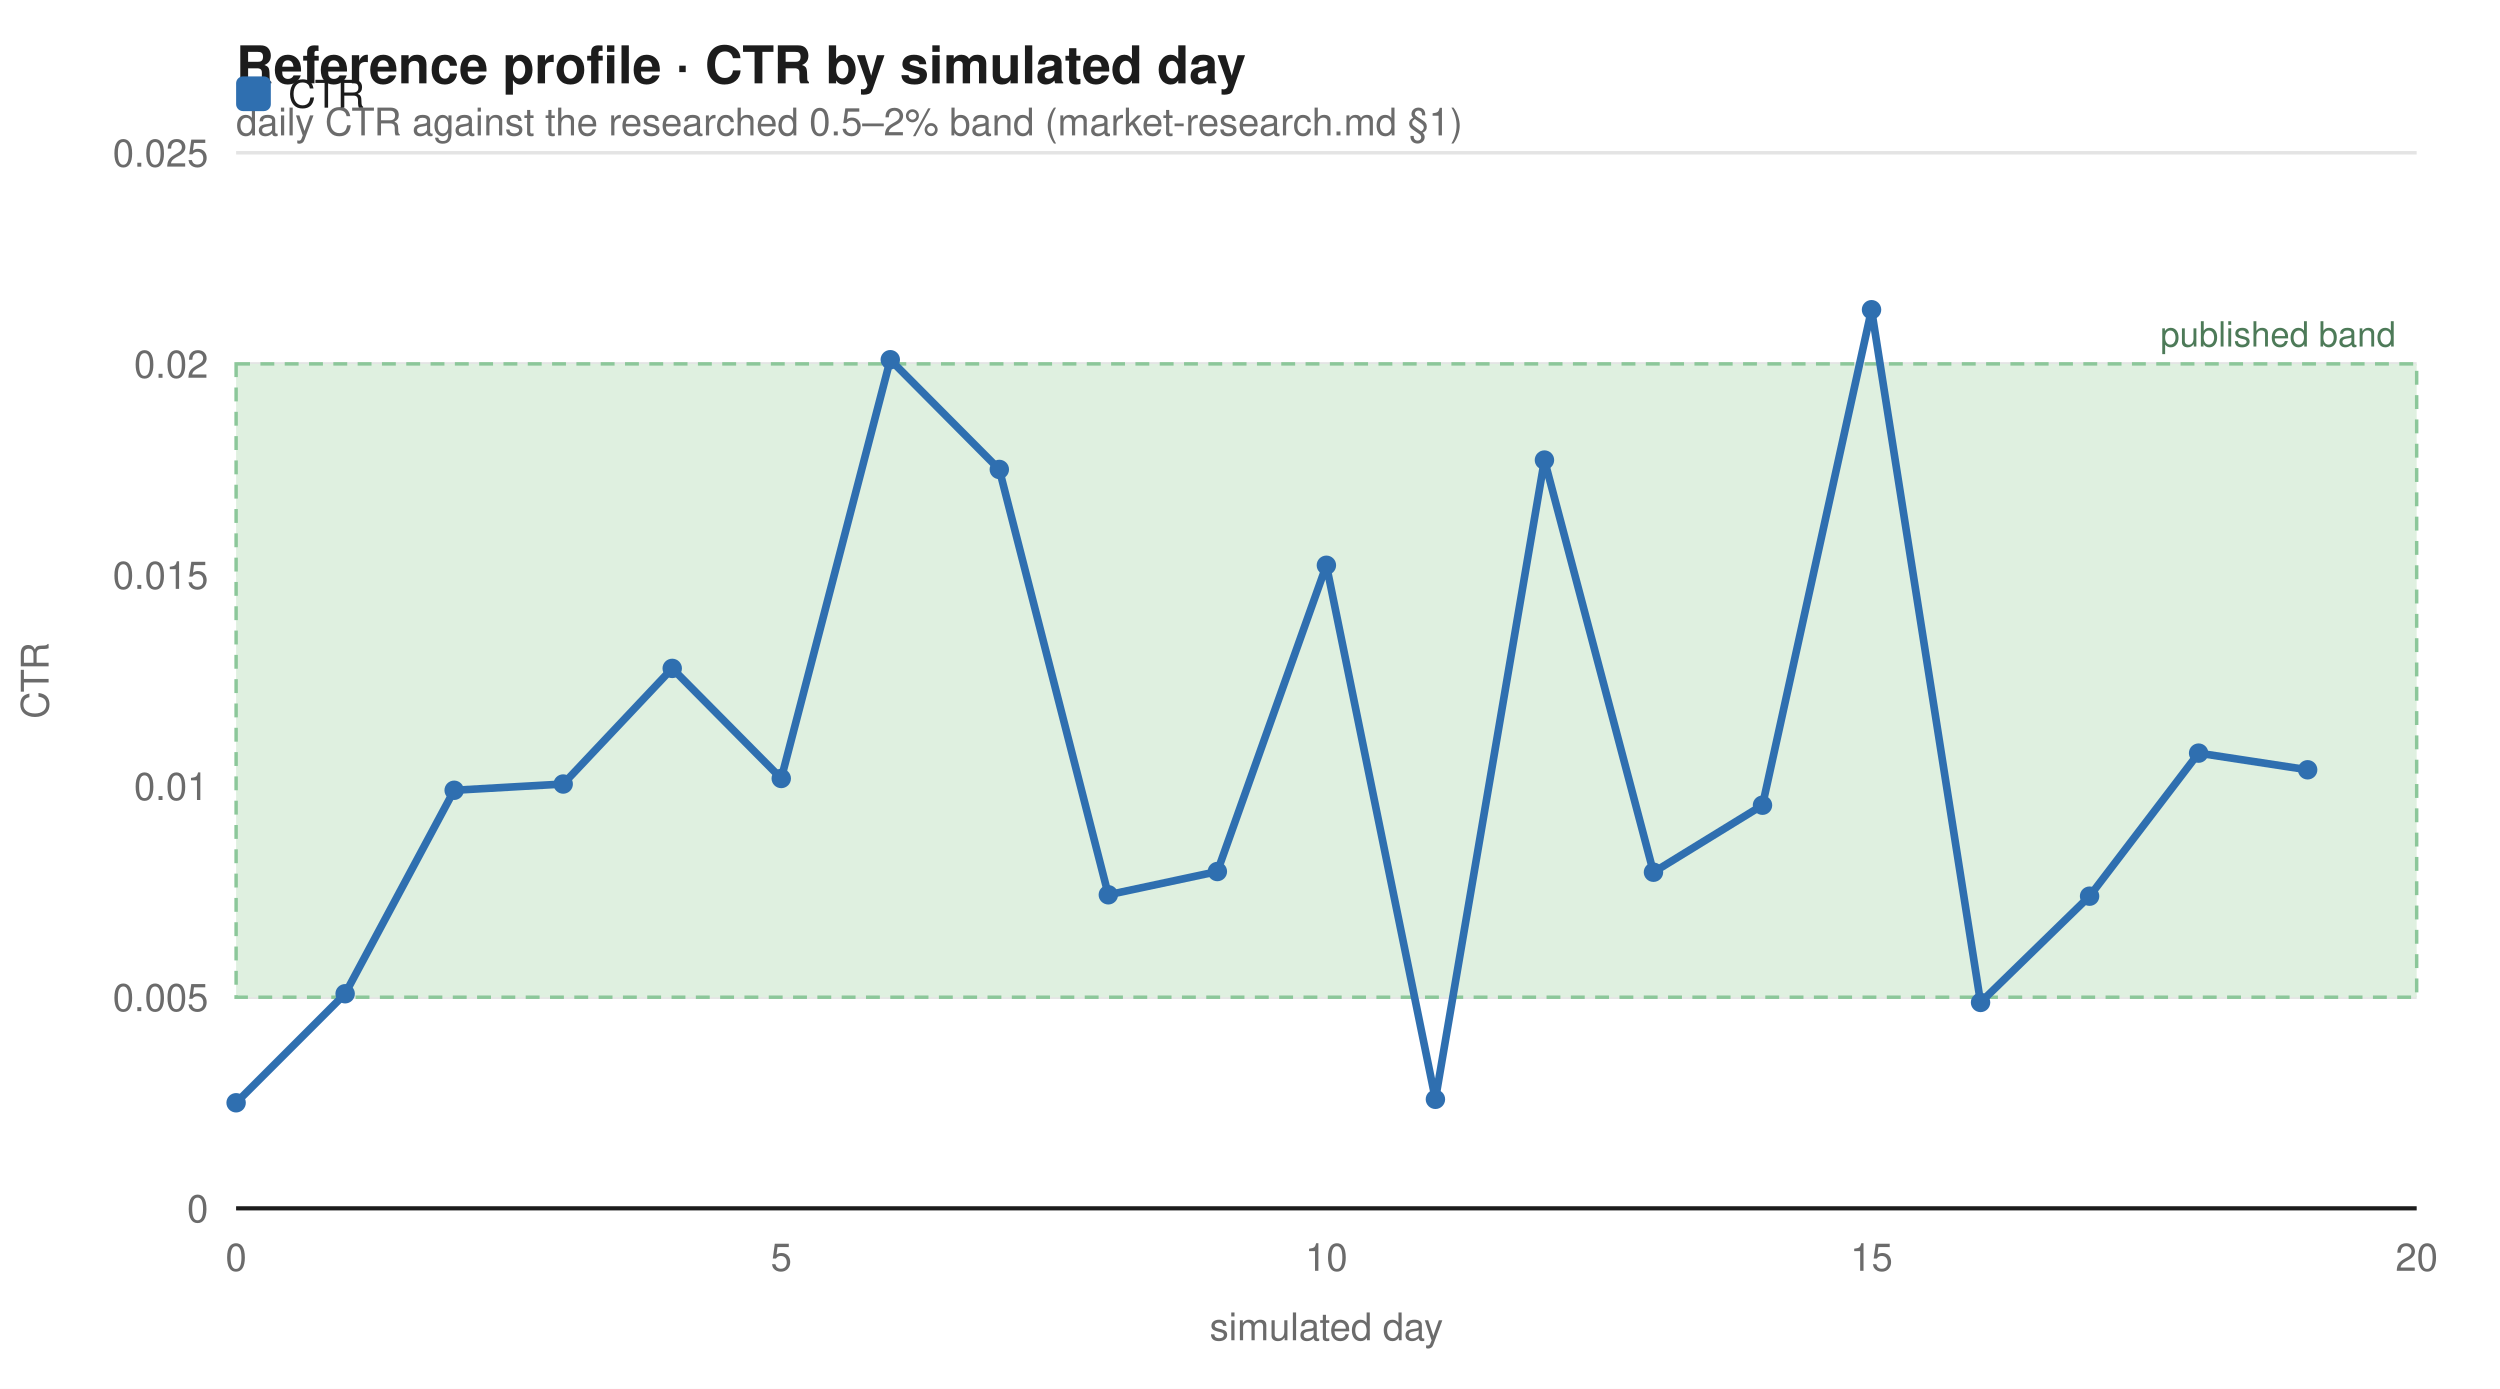
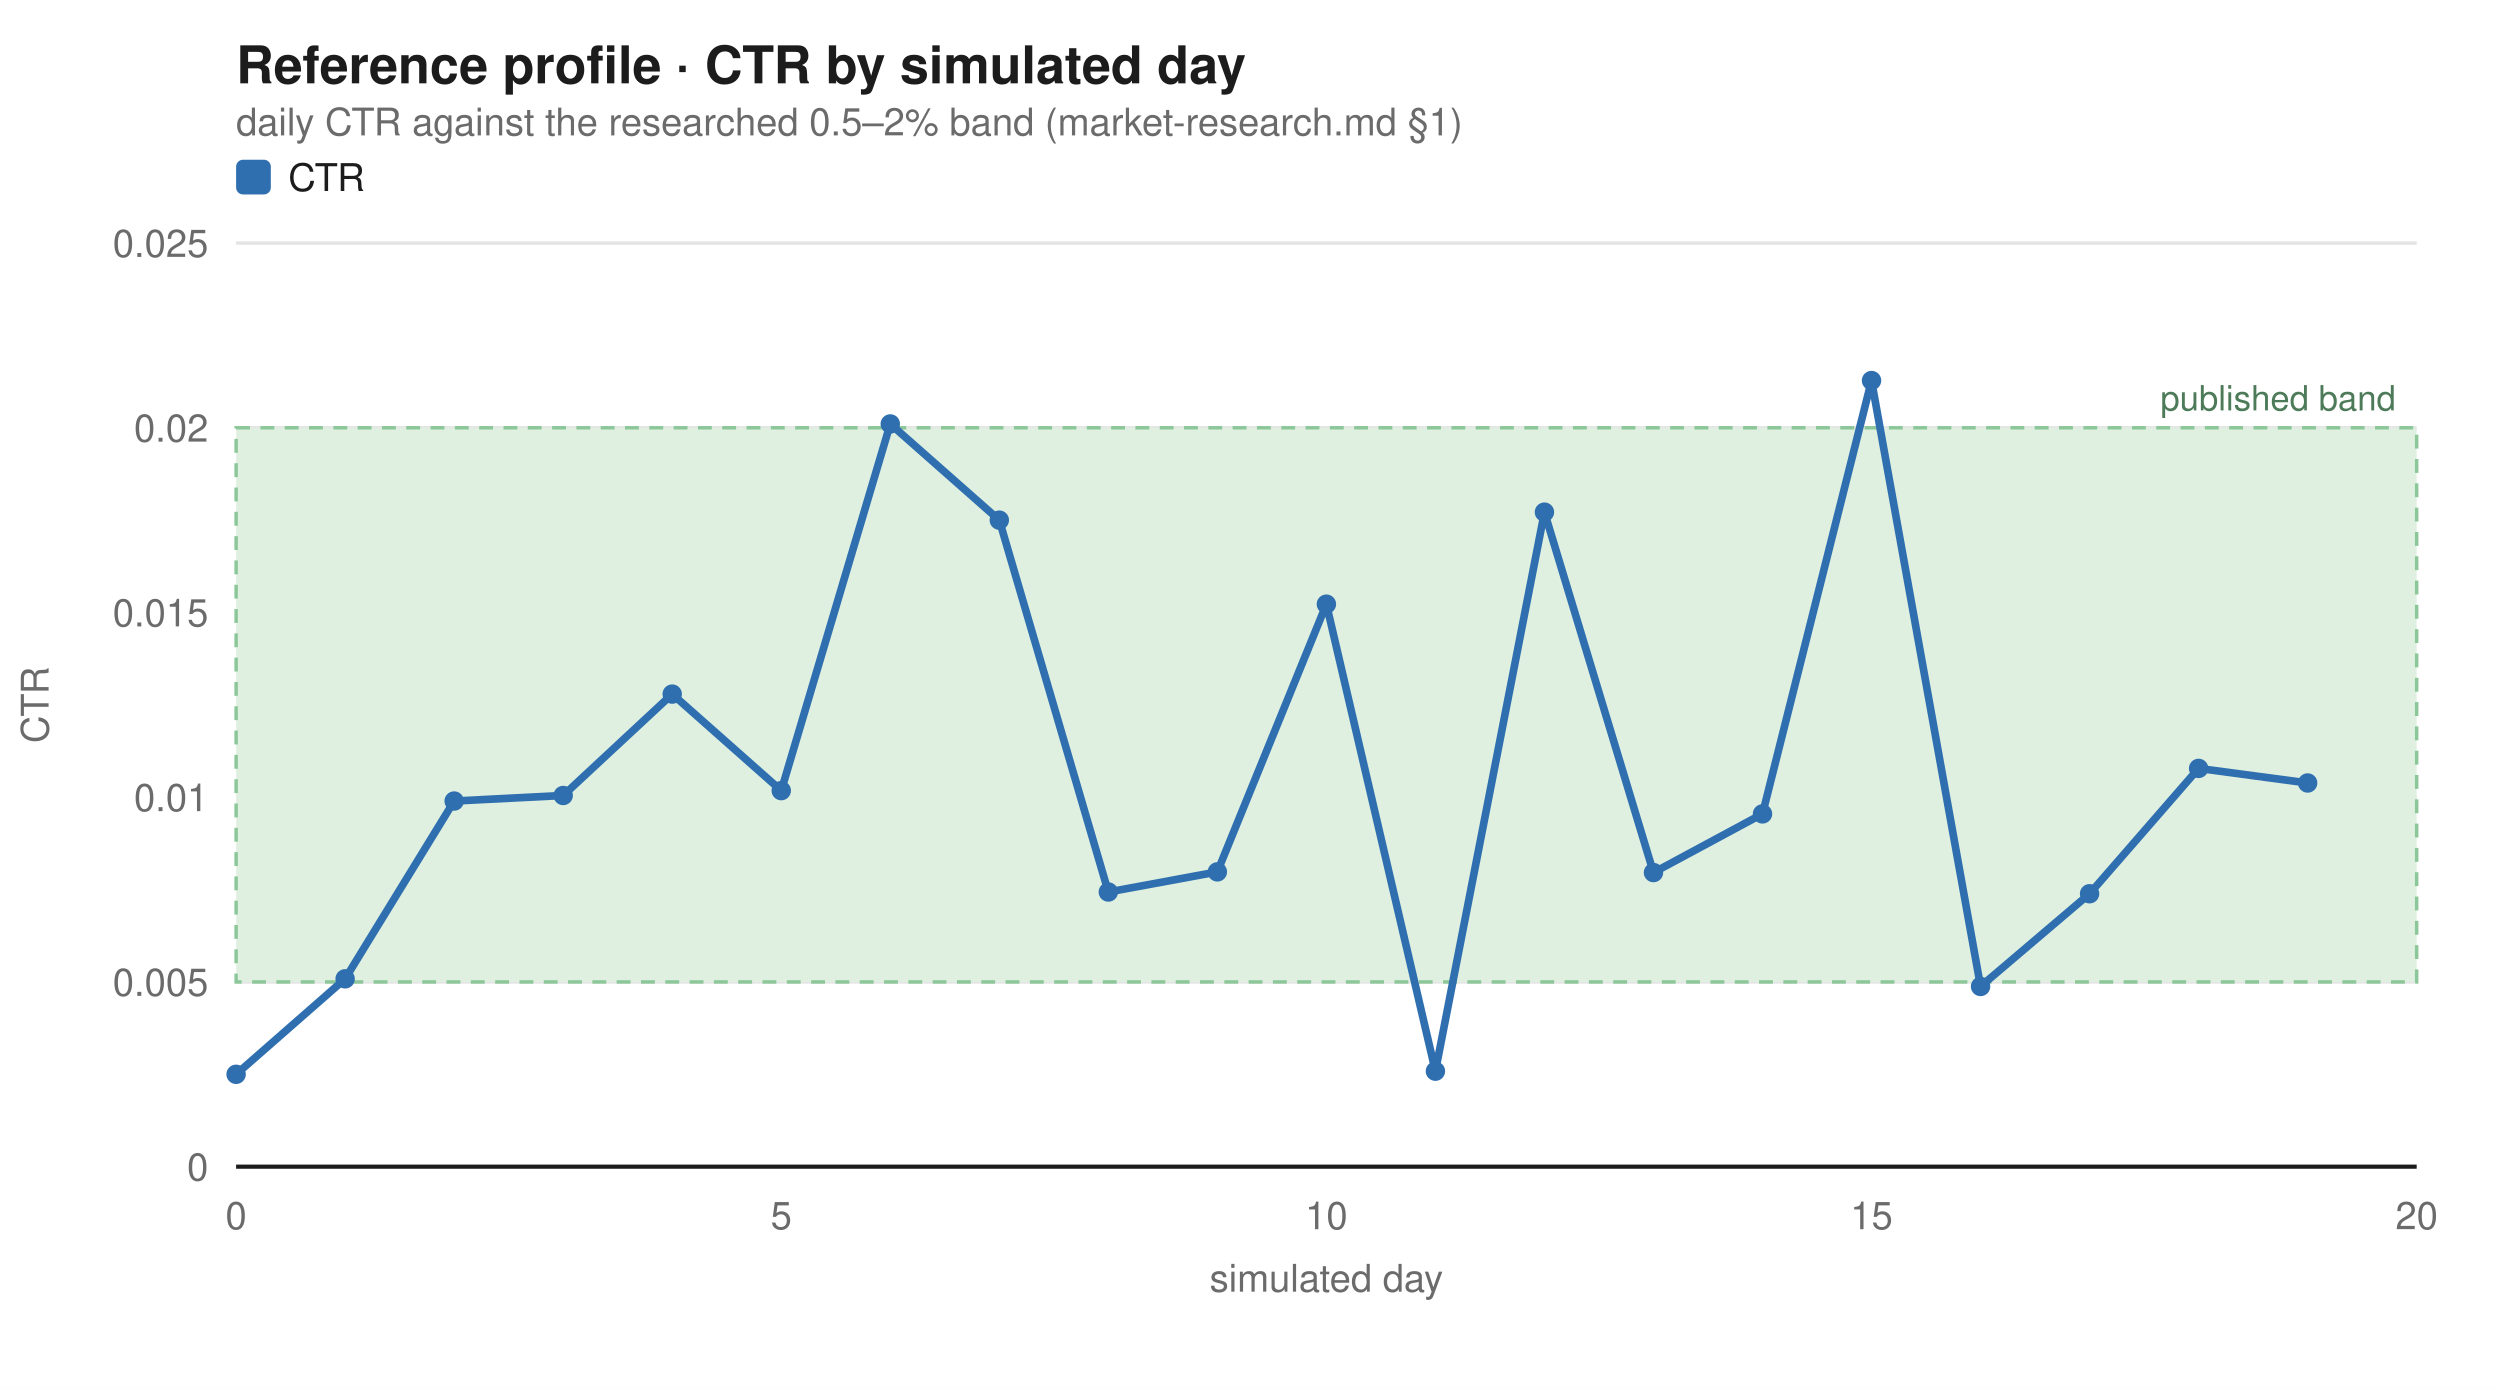
<svg xmlns="http://www.w3.org/2000/svg" width="720" height="400" viewBox="0 0 720 400" font-family="ui-sans-serif,-apple-system,Segoe UI,Helvetica,Arial,sans-serif">
  <rect width="720" height="400" fill="#ffffff" />
  <text x="68" y="24" font-size="15" font-weight="600" fill="#1c1c1c">Reference profile · CTR by simulated day</text>
  <text x="68" y="39" font-size="11" fill="#6b6b6b">daily CTR against the researched 0.5–2% band (market-research.md §1)</text>
-   <text x="14" y="196" font-size="11" fill="#6b6b6b" transform="rotate(-90 14 196)" text-anchor="middle">CTR</text>
-   <text x="382" y="386" font-size="11" fill="#6b6b6b" text-anchor="middle">simulated day</text>
-   <rect x="68" y="22" width="10" height="10" fill="#2f6fb0" rx="2" />
-   <text x="83" y="31" font-size="11" fill="#1c1c1c">CTR</text>
-   <line x1="68" y1="348.0" x2="696" y2="348.0" stroke="#e4e4e4" stroke-width="1" />
-   <text x="60" y="352.0" text-anchor="end" font-size="11" fill="#6b6b6b">0</text>
-   <line x1="68" y1="287.2" x2="696" y2="287.2" stroke="#e4e4e4" stroke-width="1" />
-   <text x="60" y="291.2" text-anchor="end" font-size="11" fill="#6b6b6b">0.005</text>
-   <line x1="68" y1="226.4" x2="696" y2="226.4" stroke="#e4e4e4" stroke-width="1" />
-   <text x="60" y="230.4" text-anchor="end" font-size="11" fill="#6b6b6b">0.01</text>
-   <line x1="68" y1="165.6" x2="696" y2="165.6" stroke="#e4e4e4" stroke-width="1" />
-   <text x="60" y="169.6" text-anchor="end" font-size="11" fill="#6b6b6b">0.015</text>
-   <line x1="68" y1="104.8" x2="696" y2="104.8" stroke="#e4e4e4" stroke-width="1" />
-   <text x="60" y="108.8" text-anchor="end" font-size="11" fill="#6b6b6b">0.02</text>
-   <line x1="68" y1="44.0" x2="696" y2="44.0" stroke="#e4e4e4" stroke-width="1" />
-   <text x="60" y="48.0" text-anchor="end" font-size="11" fill="#6b6b6b">0.025</text>
-   <text x="68.0" y="366" text-anchor="middle" font-size="11" fill="#6b6b6b">0</text>
-   <text x="225.0" y="366" text-anchor="middle" font-size="11" fill="#6b6b6b">5</text>
-   <text x="382.0" y="366" text-anchor="middle" font-size="11" fill="#6b6b6b">10</text>
-   <text x="539.0" y="366" text-anchor="middle" font-size="11" fill="#6b6b6b">15</text>
-   <text x="696.0" y="366" text-anchor="middle" font-size="11" fill="#6b6b6b">20</text>
-   <line x1="68" y1="348" x2="696" y2="348" stroke="#1c1c1c" stroke-width="1.2" />
-   <rect x="68" y="104.8" width="628" height="182.4" fill="#dff0e0" stroke="#8cc79a" stroke-width="1" stroke-dasharray="4 3" />
-   <text x="690" y="99.8" text-anchor="end" font-size="10" fill="#4d7a58">published band</text>
-   <path d="M68.0,317.6 L99.4,286.2 L130.8,227.6 L162.2,225.8 L193.6,192.5 L225.0,224.2 L256.4,103.6 L287.8,135.2 L319.2,257.7 L350.6,251.0 L382.0,162.8 L413.4,316.6 L444.8,132.5 L476.2,251.2 L507.6,231.9 L539.0,89.2 L570.4,288.7 L601.8,258.1 L633.2,216.9 L664.6,221.7" fill="none" stroke="#2f6fb0" stroke-width="2.2" stroke-linejoin="round" />
-   <circle cx="68.0" cy="317.6" r="2.8" fill="#2f6fb0" />
-   <circle cx="99.4" cy="286.2" r="2.8" fill="#2f6fb0" />
-   <circle cx="130.8" cy="227.6" r="2.8" fill="#2f6fb0" />
-   <circle cx="162.2" cy="225.8" r="2.8" fill="#2f6fb0" />
-   <circle cx="193.6" cy="192.5" r="2.8" fill="#2f6fb0" />
-   <circle cx="225.0" cy="224.2" r="2.8" fill="#2f6fb0" />
-   <circle cx="256.4" cy="103.6" r="2.8" fill="#2f6fb0" />
-   <circle cx="287.8" cy="135.2" r="2.8" fill="#2f6fb0" />
-   <circle cx="319.2" cy="257.7" r="2.8" fill="#2f6fb0" />
-   <circle cx="350.6" cy="251.0" r="2.8" fill="#2f6fb0" />
-   <circle cx="382.0" cy="162.8" r="2.8" fill="#2f6fb0" />
-   <circle cx="413.4" cy="316.6" r="2.8" fill="#2f6fb0" />
-   <circle cx="444.8" cy="132.5" r="2.8" fill="#2f6fb0" />
-   <circle cx="476.2" cy="251.2" r="2.8" fill="#2f6fb0" />
-   <circle cx="507.6" cy="231.9" r="2.8" fill="#2f6fb0" />
-   <circle cx="539.0" cy="89.2" r="2.8" fill="#2f6fb0" />
-   <circle cx="570.4" cy="288.7" r="2.8" fill="#2f6fb0" />
-   <circle cx="601.8" cy="258.1" r="2.8" fill="#2f6fb0" />
-   <circle cx="633.2" cy="216.9" r="2.8" fill="#2f6fb0" />
-   <circle cx="664.6" cy="221.7" r="2.8" fill="#2f6fb0" />
+   <text x="14" y="203" font-size="11" fill="#6b6b6b" transform="rotate(-90 14 203)" text-anchor="middle">CTR</text>
+   <text x="382" y="372" font-size="11" fill="#6b6b6b" text-anchor="middle">simulated day</text>
+   <rect x="68" y="46" width="10" height="10" fill="#2f6fb0" rx="2" />
+   <text x="83" y="55" font-size="11" fill="#1c1c1c">CTR</text>
+   <line x1="68" y1="336.0" x2="696" y2="336.0" stroke="#e4e4e4" stroke-width="1" />
+   <text x="60" y="340.0" text-anchor="end" font-size="11" fill="#6b6b6b">0</text>
+   <line x1="68" y1="282.8" x2="696" y2="282.8" stroke="#e4e4e4" stroke-width="1" />
+   <text x="60" y="286.8" text-anchor="end" font-size="11" fill="#6b6b6b">0.005</text>
+   <line x1="68" y1="229.6" x2="696" y2="229.6" stroke="#e4e4e4" stroke-width="1" />
+   <text x="60" y="233.6" text-anchor="end" font-size="11" fill="#6b6b6b">0.01</text>
+   <line x1="68" y1="176.4" x2="696" y2="176.4" stroke="#e4e4e4" stroke-width="1" />
+   <text x="60" y="180.4" text-anchor="end" font-size="11" fill="#6b6b6b">0.015</text>
+   <line x1="68" y1="123.2" x2="696" y2="123.2" stroke="#e4e4e4" stroke-width="1" />
+   <text x="60" y="127.2" text-anchor="end" font-size="11" fill="#6b6b6b">0.02</text>
+   <line x1="68" y1="70.0" x2="696" y2="70.0" stroke="#e4e4e4" stroke-width="1" />
+   <text x="60" y="74.0" text-anchor="end" font-size="11" fill="#6b6b6b">0.025</text>
+   <text x="68.0" y="354" text-anchor="middle" font-size="11" fill="#6b6b6b">0</text>
+   <text x="225.0" y="354" text-anchor="middle" font-size="11" fill="#6b6b6b">5</text>
+   <text x="382.0" y="354" text-anchor="middle" font-size="11" fill="#6b6b6b">10</text>
+   <text x="539.0" y="354" text-anchor="middle" font-size="11" fill="#6b6b6b">15</text>
+   <text x="696.0" y="354" text-anchor="middle" font-size="11" fill="#6b6b6b">20</text>
+   <line x1="68" y1="336" x2="696" y2="336" stroke="#1c1c1c" stroke-width="1.2" />
+   <rect x="68" y="123.2" width="628" height="159.6" fill="#dff0e0" stroke="#8cc79a" stroke-width="1" stroke-dasharray="4 3" />
+   <text x="690" y="118.2" text-anchor="end" font-size="10" fill="#4d7a58">published band</text>
+   <path d="M68.0,309.4 L99.4,281.9 L130.8,230.7 L162.2,229.1 L193.6,199.9 L225.0,227.7 L256.4,122.1 L287.8,149.8 L319.2,256.9 L350.6,251.1 L382.0,174.0 L413.4,308.5 L444.8,147.5 L476.2,251.3 L507.6,234.4 L539.0,109.6 L570.4,284.1 L601.8,257.4 L633.2,221.3 L664.6,225.5" fill="none" stroke="#2f6fb0" stroke-width="2.2" stroke-linejoin="round" />
+   <circle cx="68.0" cy="309.4" r="2.8" fill="#2f6fb0" />
+   <circle cx="99.4" cy="281.9" r="2.8" fill="#2f6fb0" />
+   <circle cx="130.8" cy="230.7" r="2.8" fill="#2f6fb0" />
+   <circle cx="162.2" cy="229.1" r="2.8" fill="#2f6fb0" />
+   <circle cx="193.6" cy="199.9" r="2.8" fill="#2f6fb0" />
+   <circle cx="225.0" cy="227.7" r="2.8" fill="#2f6fb0" />
+   <circle cx="256.4" cy="122.1" r="2.8" fill="#2f6fb0" />
+   <circle cx="287.8" cy="149.8" r="2.8" fill="#2f6fb0" />
+   <circle cx="319.2" cy="256.9" r="2.8" fill="#2f6fb0" />
+   <circle cx="350.6" cy="251.1" r="2.8" fill="#2f6fb0" />
+   <circle cx="382.0" cy="174.0" r="2.8" fill="#2f6fb0" />
+   <circle cx="413.4" cy="308.5" r="2.8" fill="#2f6fb0" />
+   <circle cx="444.8" cy="147.5" r="2.8" fill="#2f6fb0" />
+   <circle cx="476.2" cy="251.3" r="2.8" fill="#2f6fb0" />
+   <circle cx="507.6" cy="234.4" r="2.8" fill="#2f6fb0" />
+   <circle cx="539.0" cy="109.6" r="2.8" fill="#2f6fb0" />
+   <circle cx="570.4" cy="284.1" r="2.8" fill="#2f6fb0" />
+   <circle cx="601.8" cy="257.4" r="2.8" fill="#2f6fb0" />
+   <circle cx="633.2" cy="221.3" r="2.8" fill="#2f6fb0" />
+   <circle cx="664.6" cy="225.5" r="2.8" fill="#2f6fb0" />
</svg>
